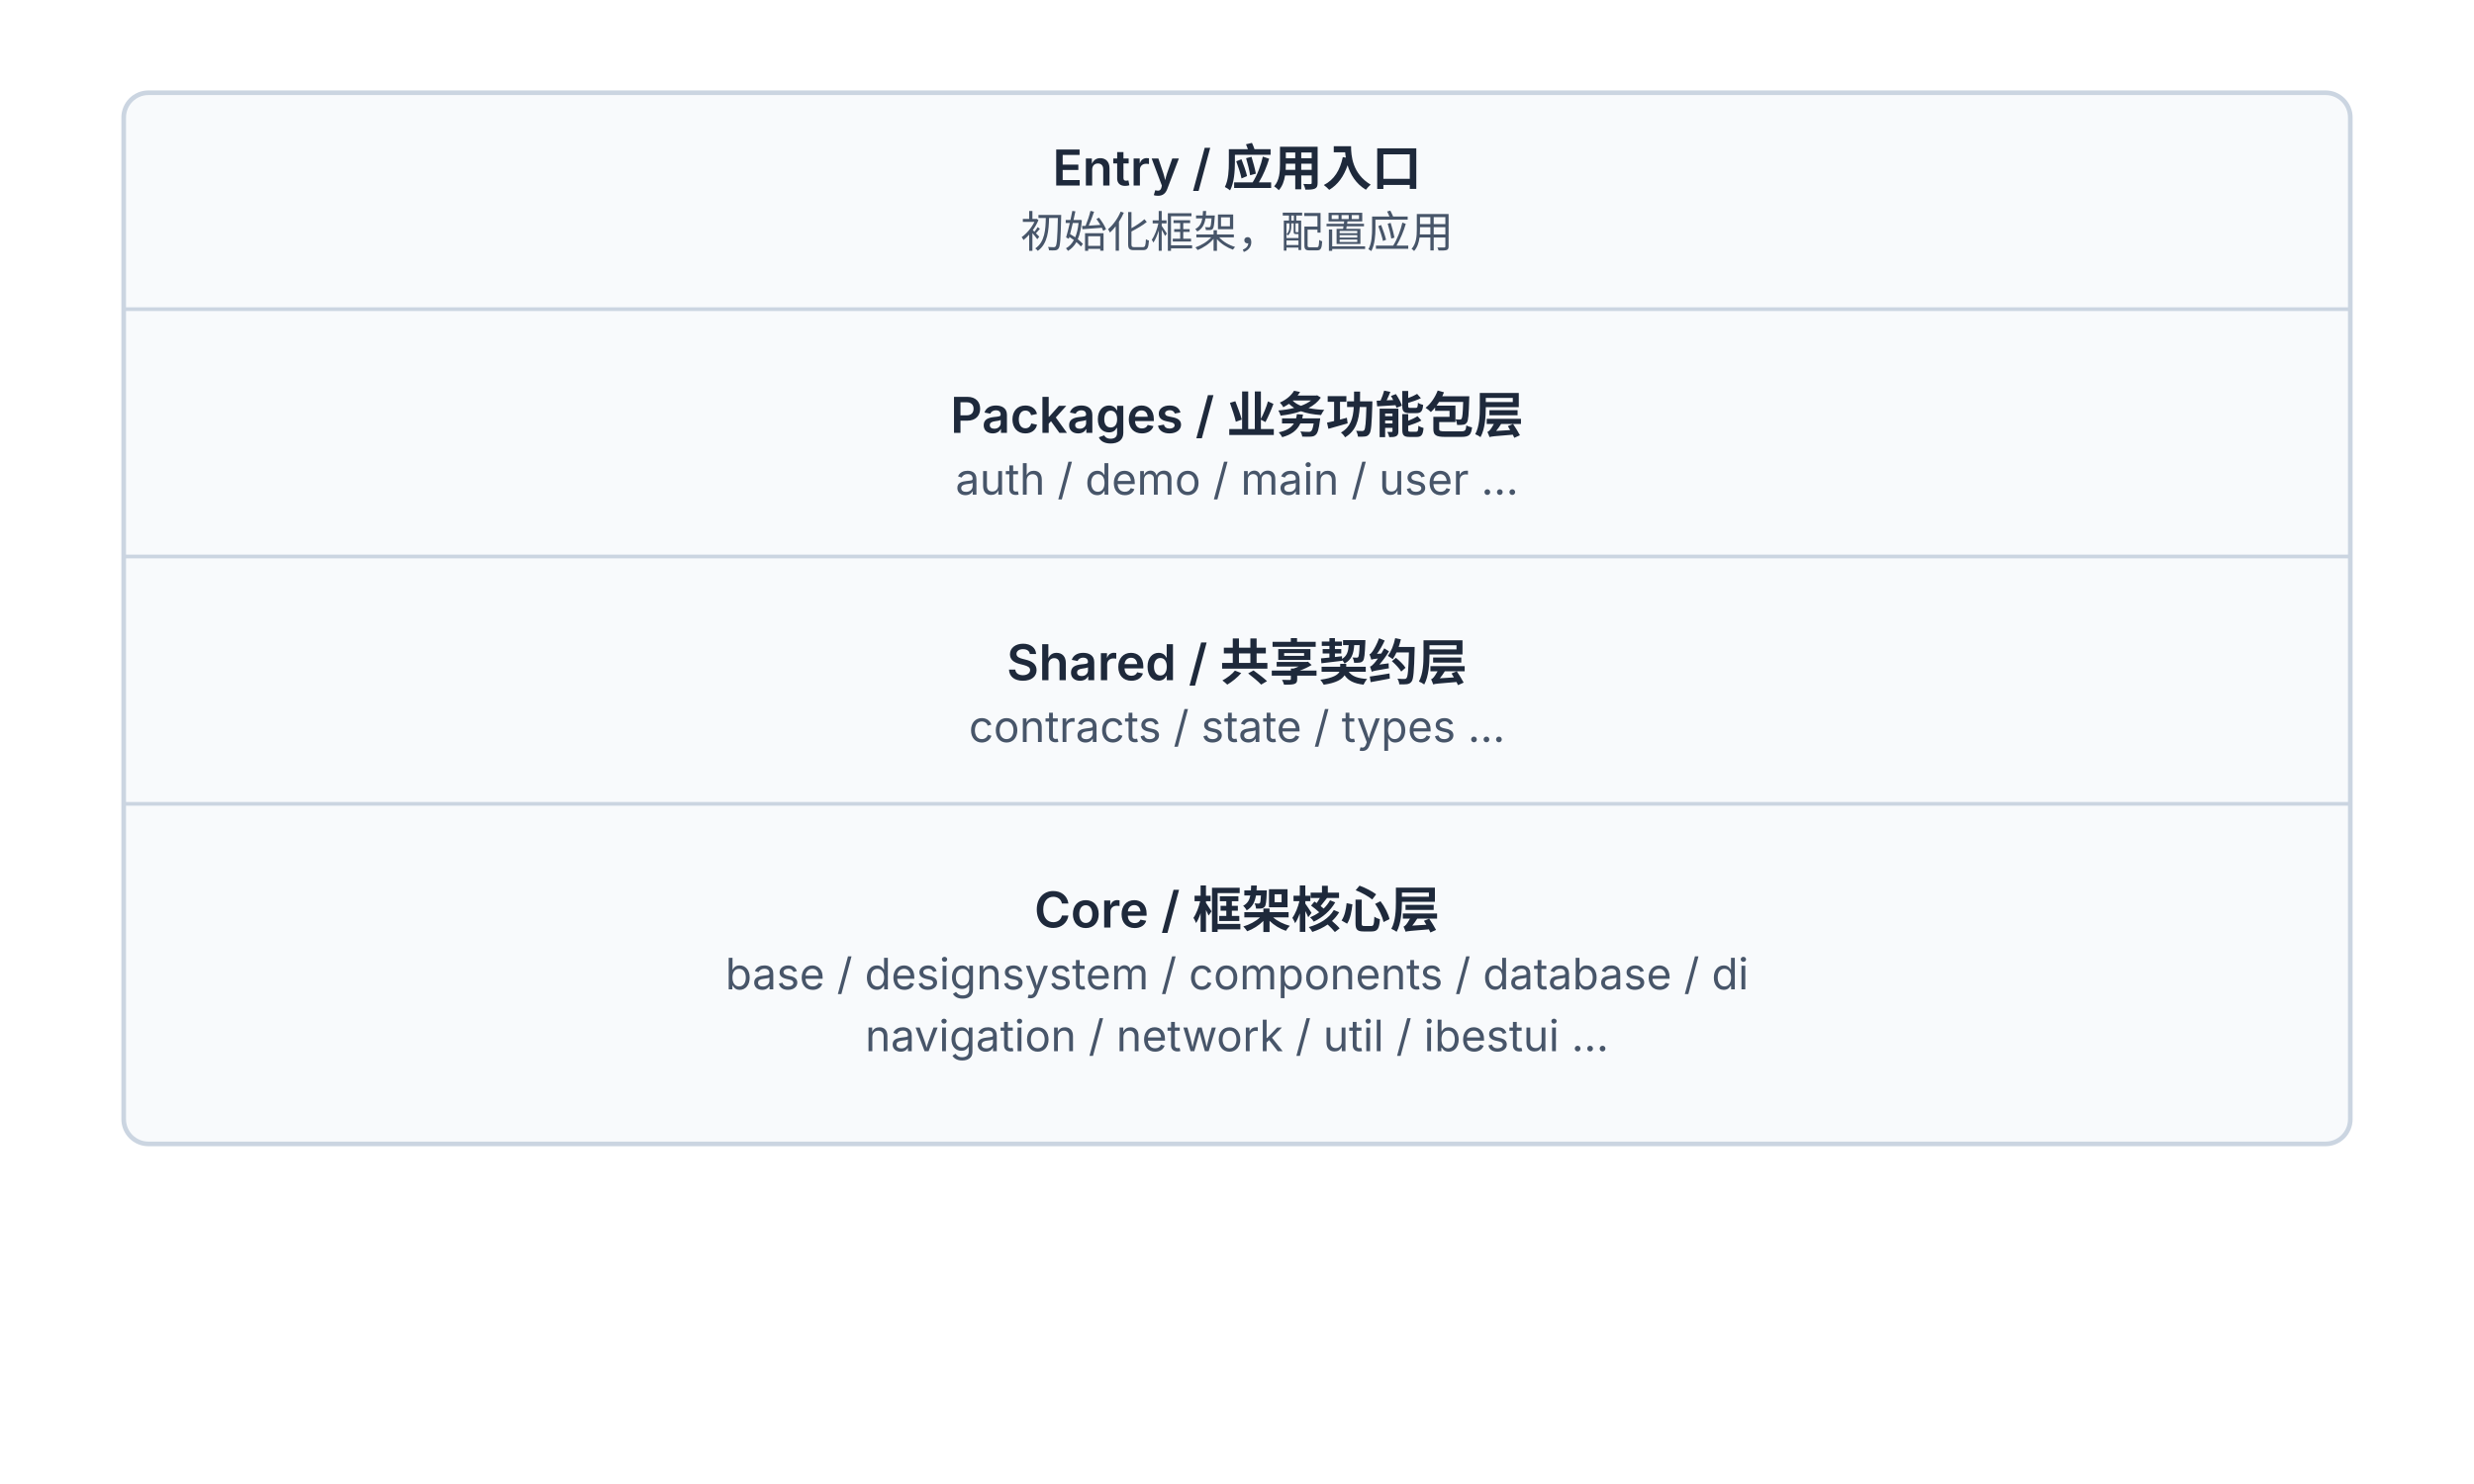
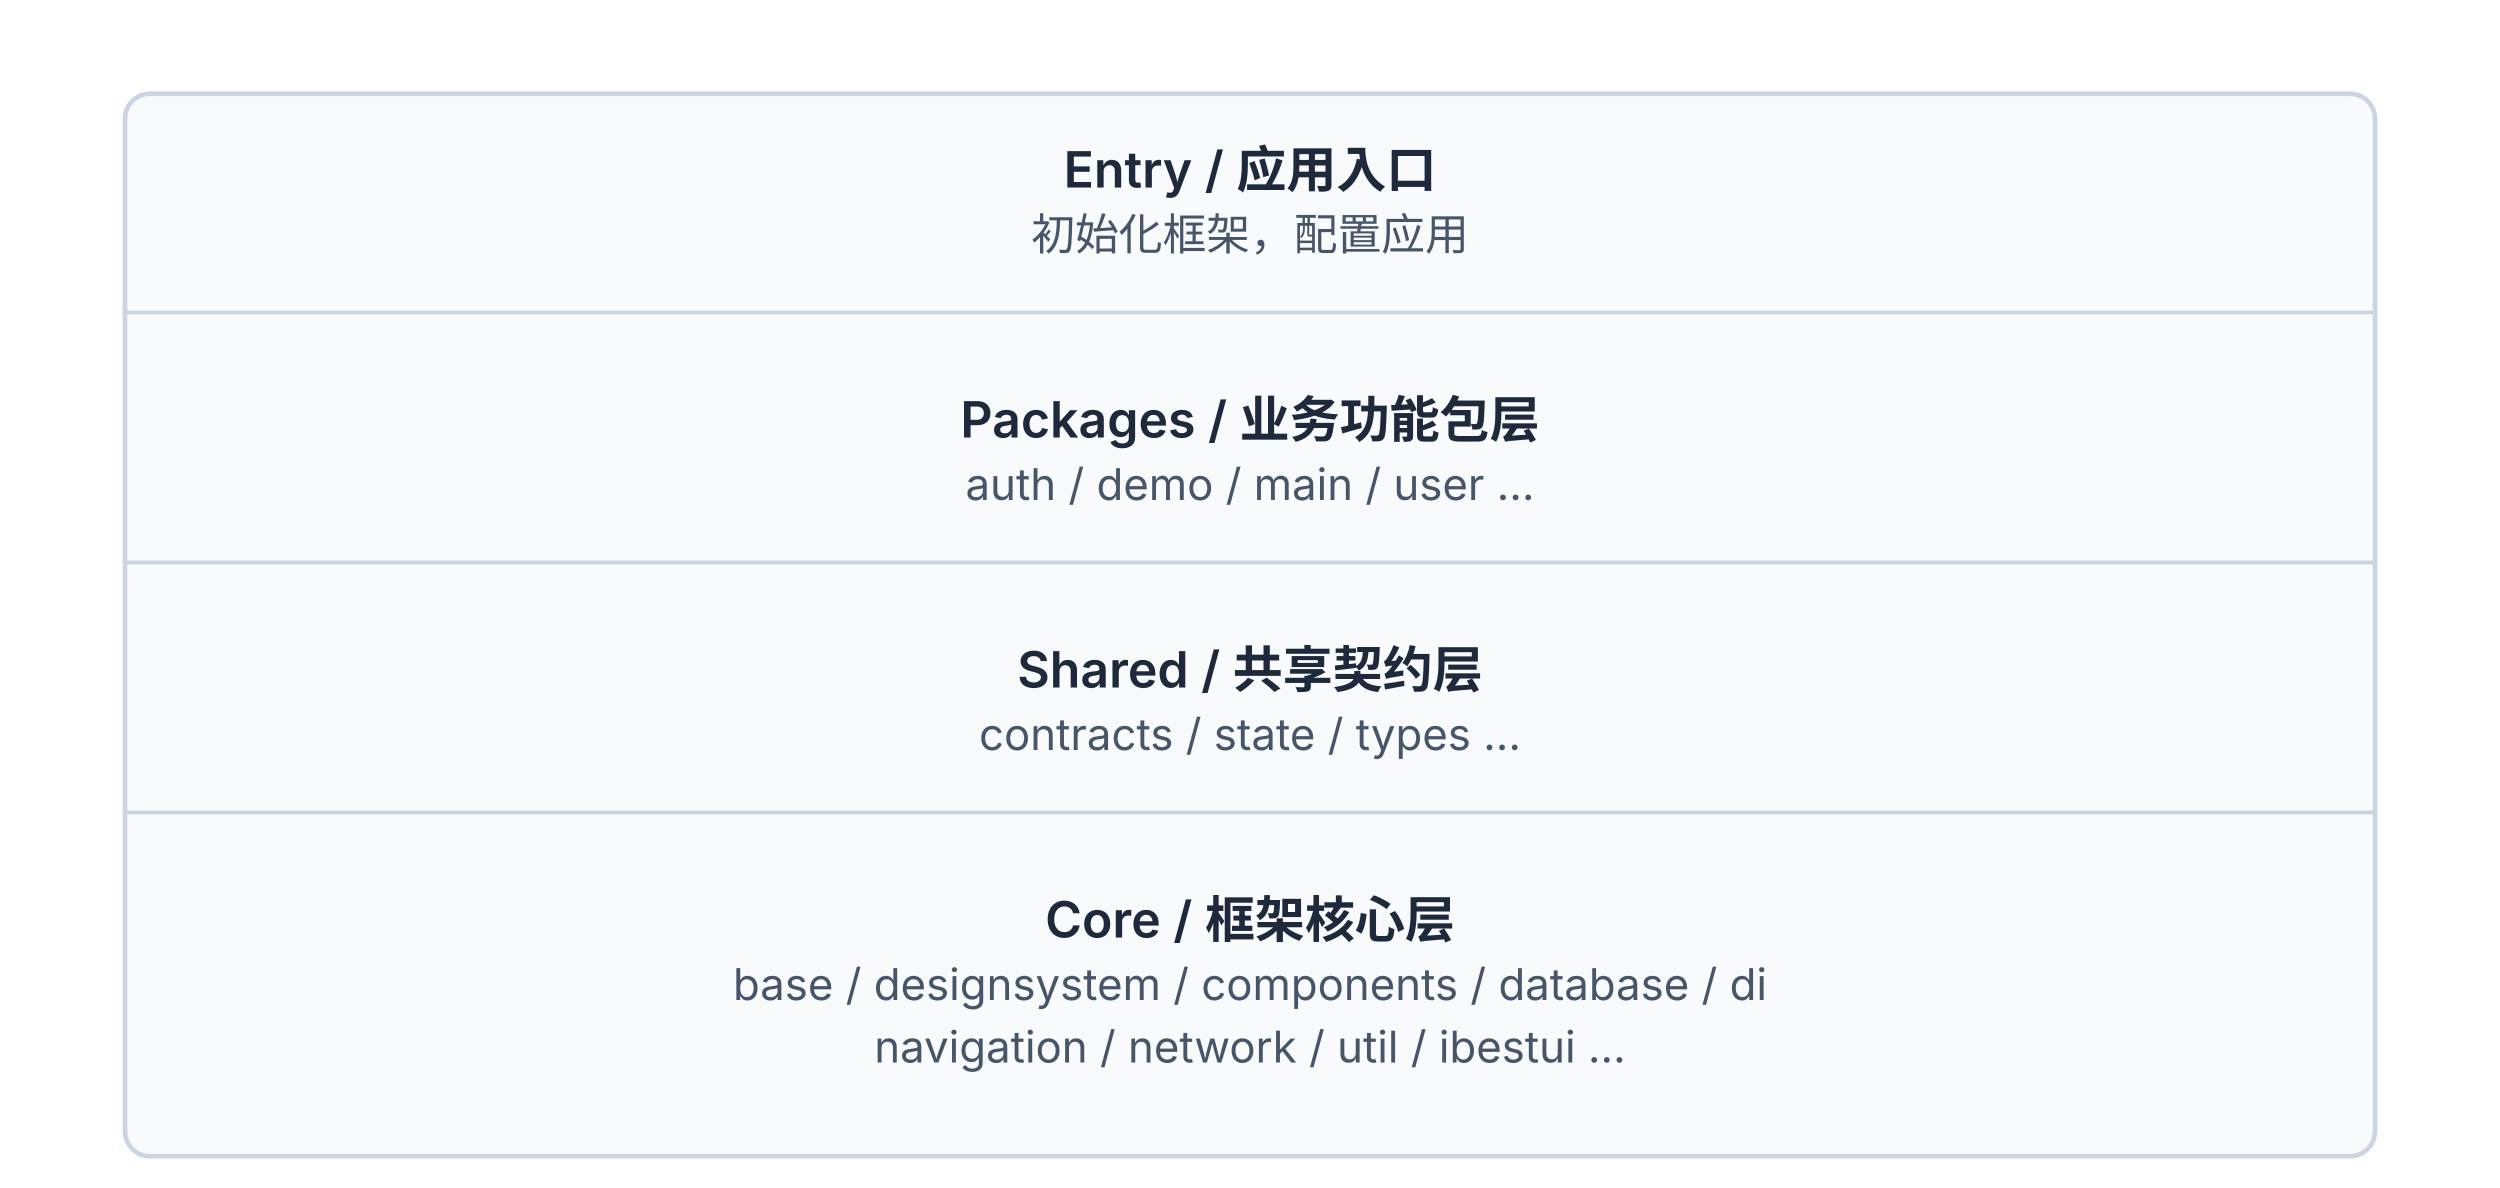
- <svg xmlns="http://www.w3.org/2000/svg" width="800" height="480" viewBox="0 0 800 480">
+ <svg xmlns="http://www.w3.org/2000/svg" width="800" height="380" viewBox="0 0 800 380">
  <style>
    .layer { fill: #f8fafc; stroke: #cbd5e1; stroke-width: 1.5; }
    .header { font-family: system-ui, -apple-system, sans-serif; font-size: 16px; font-weight: 600; fill: #1e293b; }
    .content { font-family: system-ui, -apple-system, sans-serif; font-size: 14px; fill: #475569; }
    .divider { stroke: #cbd5e1; stroke-width: 1.2; }
    .corner { fill: none; stroke: #cbd5e1; stroke-width: 1.5; }
  </style>
  <rect x="40" y="30" width="720" height="340" rx="8" ry="8" class="layer" />
  <line x1="40" y1="100" x2="760" y2="100" class="divider" />
  <line x1="40" y1="180" x2="760" y2="180" class="divider" />
  <line x1="40" y1="260" x2="760" y2="260" class="divider" />
  <text x="400" y="60" text-anchor="middle" class="header">Entry / 应用入口</text>
  <text x="400" y="80" text-anchor="middle" class="content">初始化框架，配置应用</text>
  <text x="400" y="140" text-anchor="middle" class="header">Packages / 业务功能包层</text>
  <text x="400" y="160" text-anchor="middle" class="content">auth / demo / main / user ...</text>
  <text x="400" y="220" text-anchor="middle" class="header">Shared / 共享契约层</text>
  <text x="400" y="240" text-anchor="middle" class="content">contracts / state / types ...</text>
  <text x="400" y="300" text-anchor="middle" class="header">Core / 框架核心层</text>
  <text x="400" y="320" text-anchor="middle" class="content">base / designsystem / components / database / di</text>
  <text x="400" y="340" text-anchor="middle" class="content">navigation / network / util / ibestui ...</text>
</svg>
